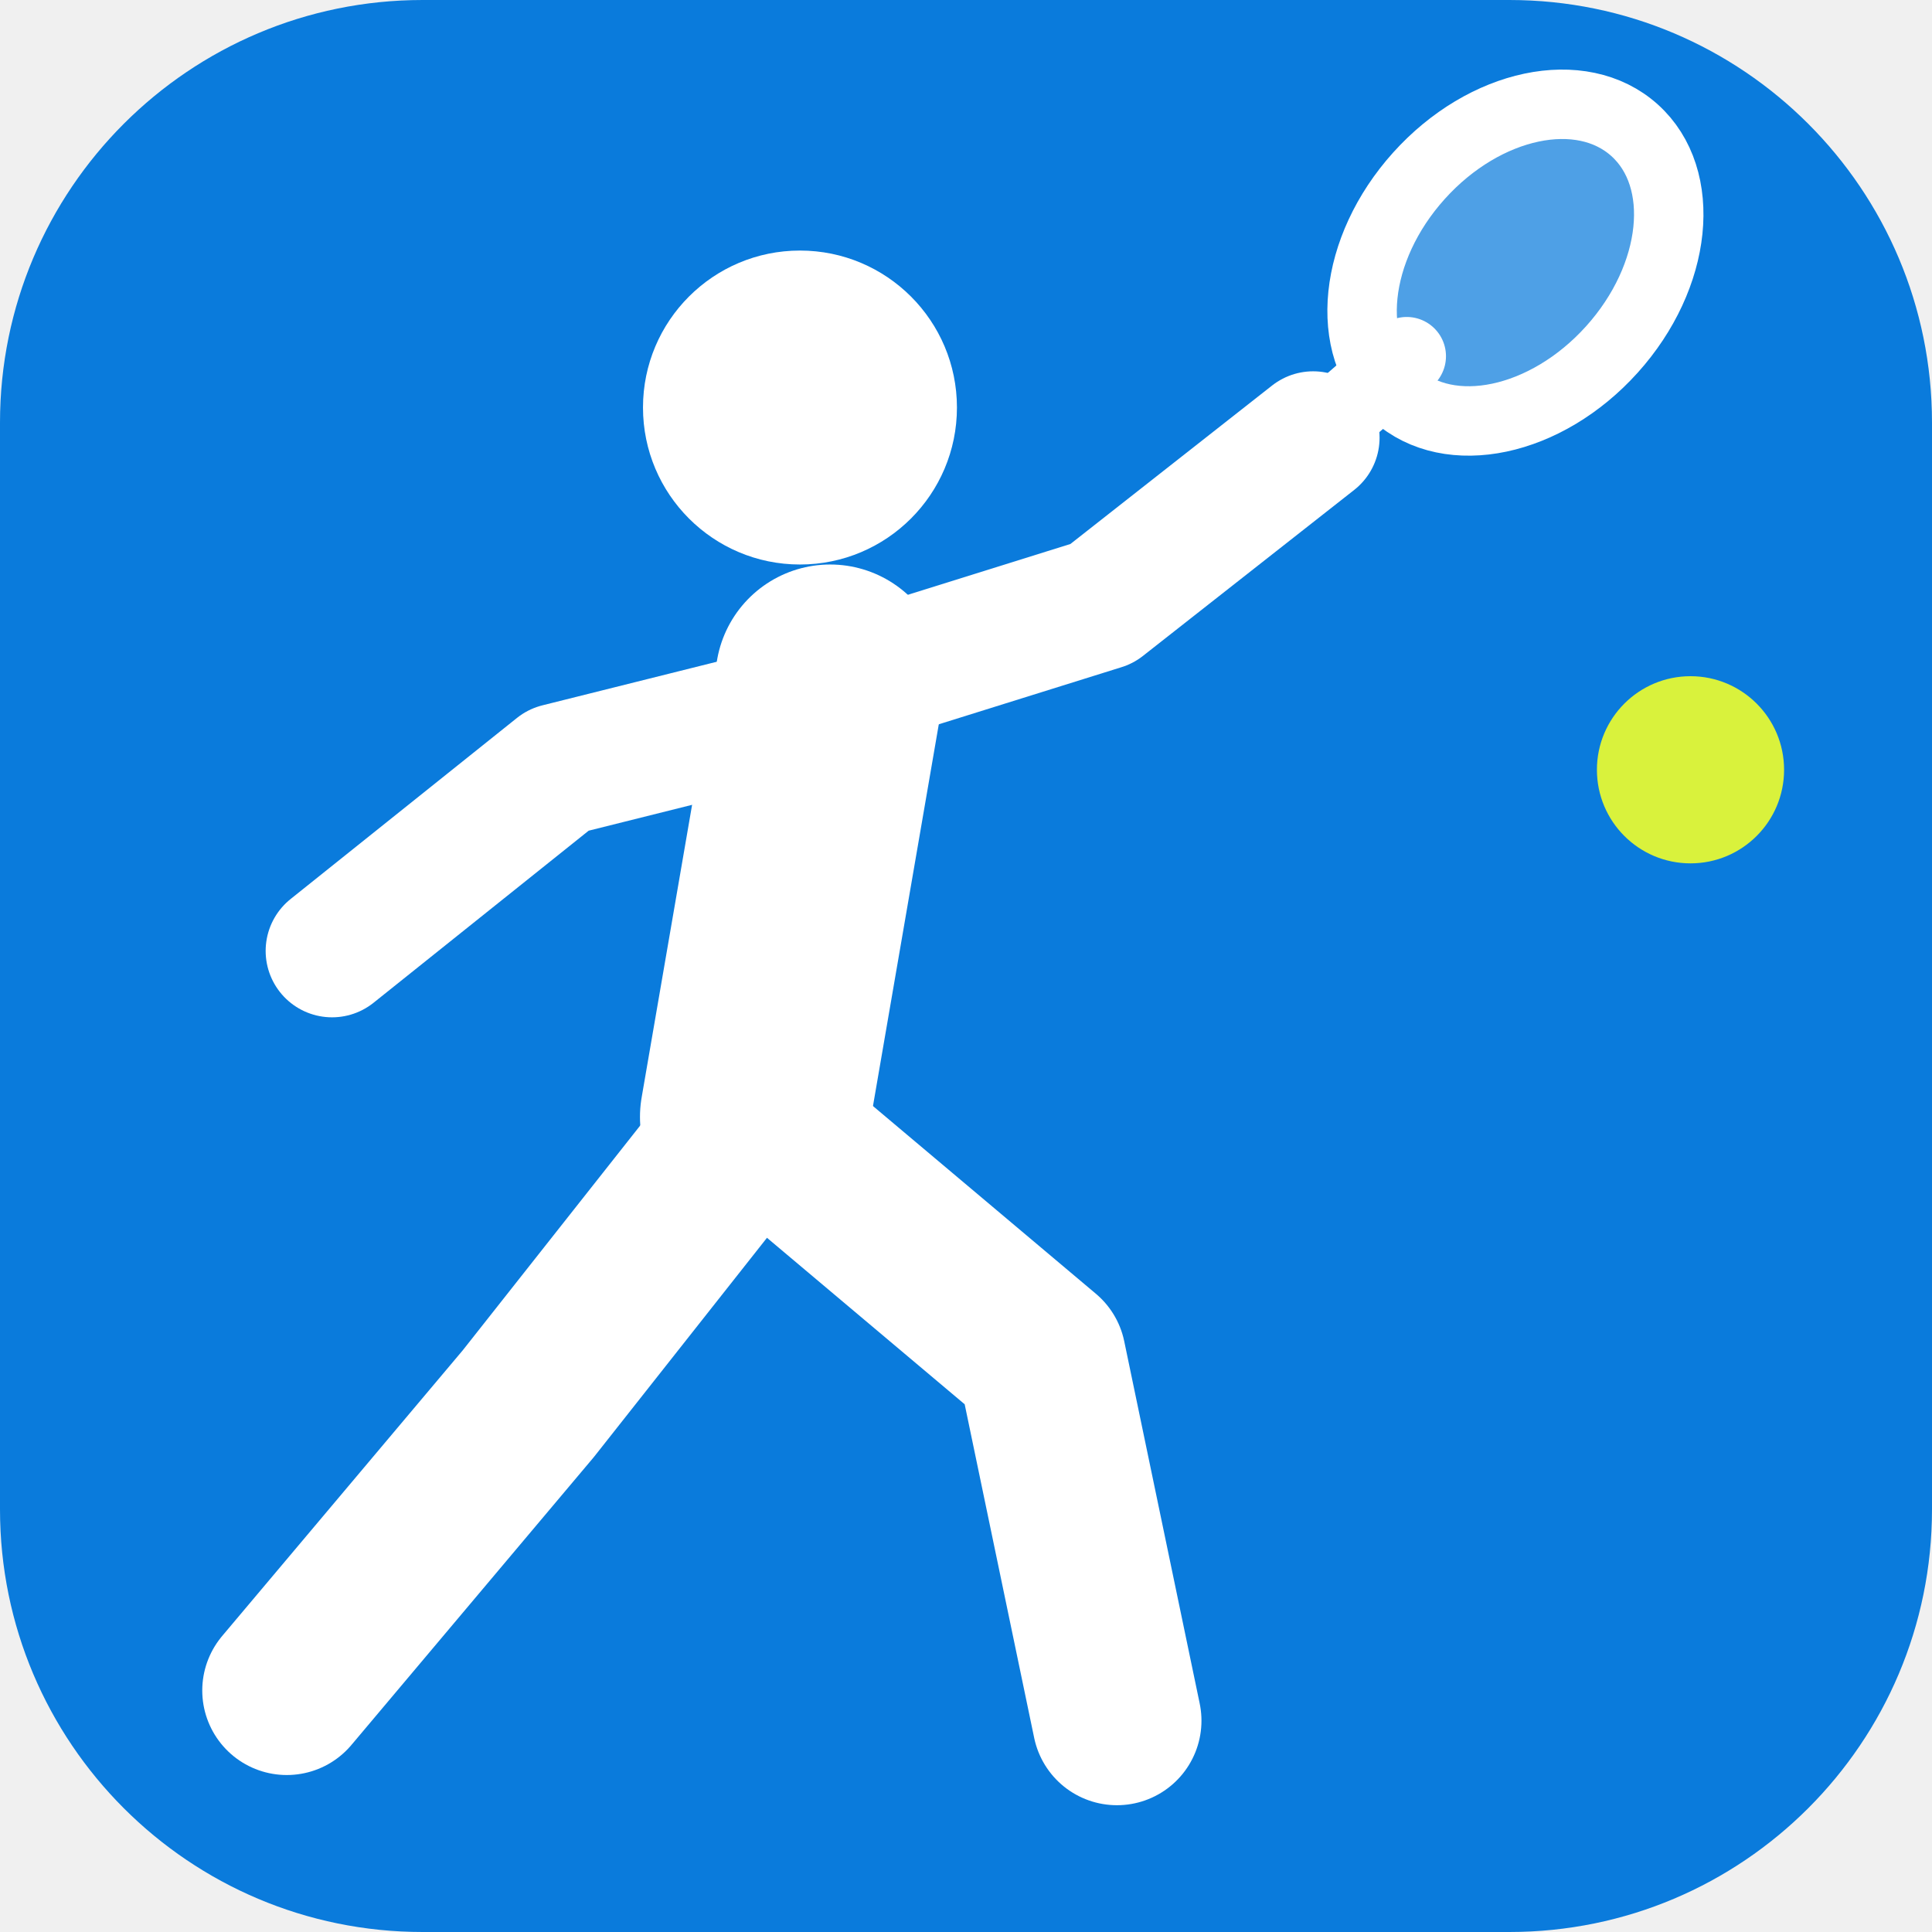
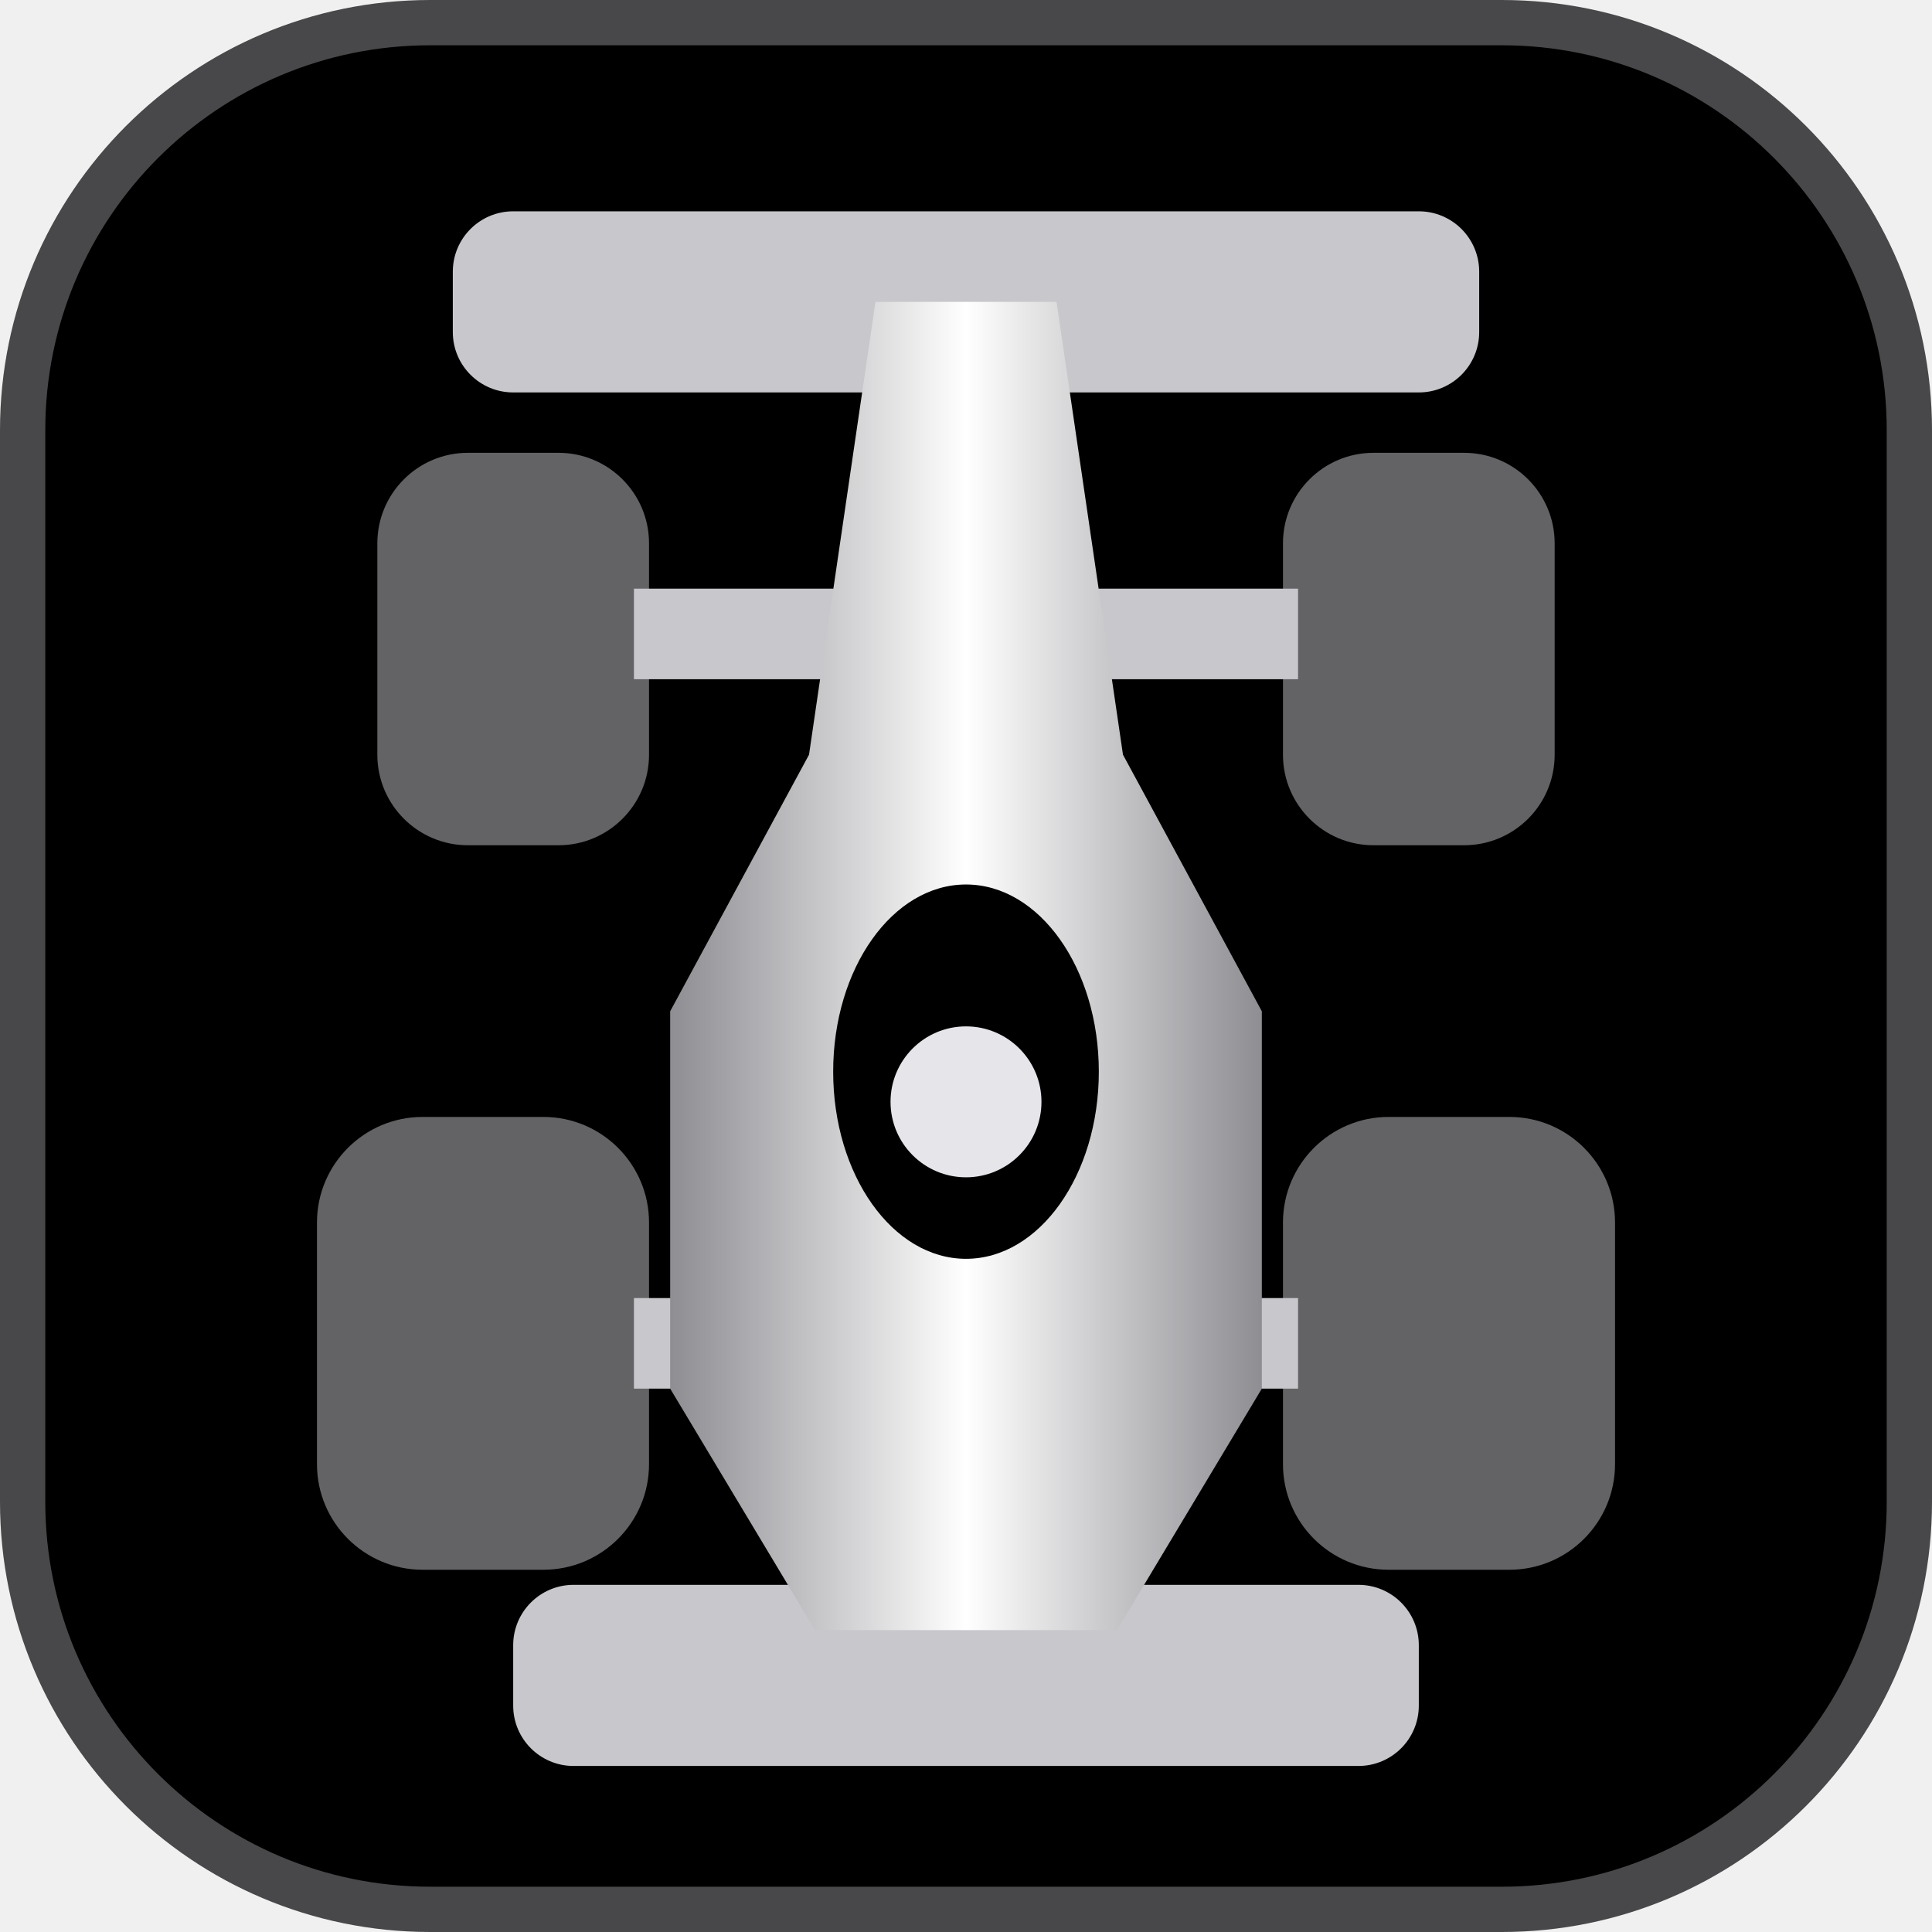
<svg xmlns="http://www.w3.org/2000/svg" viewBox="0 0 64 64">
-   <rect width="64" height="64" rx="14" fill="#0a7bdc" />
-   <g fill="none" stroke="#ffffff" stroke-linecap="round" stroke-linejoin="round">
-     <path d="M25 37 L34.5 45 L37 57" stroke-width="5.6" />
-     <path d="M25 37 L17.5 46.5 L9.5 56" stroke-width="5.6" />
-     <path d="M27.5 22.5 L25 37" stroke-width="7.6" />
-     <path d="M26.5 23.5 L18.5 25.5 L11 31.5" stroke-width="4.4" />
-     <path d="M28.5 22.5 L36.5 20 L43.5 14.5" stroke-width="4.4" />
-     <path d="M43.5 14.5 L46.6 11.8" stroke-width="2.6" />
-     <ellipse cx="50.2" cy="8.7" rx="4.3" ry="5.9" transform="rotate(42 50.2 8.7)" stroke-width="2.3" fill="#ffffff" fill-opacity=".28" />
+   <defs>
+     <linearGradient id="silver" x1="0" y1="0" x2="1" y2="0">
+       <stop offset="0" stop-color="#8e8e93" />
+       <stop offset=".5" stop-color="#ffffff" />
+       <stop offset="1" stop-color="#8e8e93" />
+     </linearGradient>
+   </defs>
+   <rect x=".75" y=".75" width="62.5" height="62.5" rx="13.5" fill="#000000" stroke="#48484a" stroke-width="1.5" />
+   <g fill="#636366">
+     <rect x="12.5" y="15" width="9" height="13" rx="3" />
+     <rect x="42.5" y="15" width="9" height="13" rx="3" />
+     <rect x="10.5" y="37" width="11" height="15" rx="3.5" />
+     <rect x="42.5" y="37" width="11" height="15" rx="3.5" />
  </g>
-   <circle cx="26.5" cy="13.5" r="5.2" fill="#ffffff" />
-   <circle cx="56" cy="25.5" r="3.1" fill="#d9f23c" />
+   <g fill="#c7c7cc">
+     <rect x="15" y="7" width="34" height="6" rx="2" />
+     <rect x="17" y="52.5" width="30" height="6" rx="2" />
+     <rect x="21" y="19.5" width="22" height="3" />
+     <rect x="21" y="43" width="22" height="3" />
+   </g>
+   <path fill="url(#silver)" d="M29 10 h6 l2.2 15 l4.6 8.5 v12.5 l-4.8 8 h-10 l-4.8 -8 v-12.5 l4.6 -8.5 z" />
+   <ellipse cx="32" cy="35.5" rx="4.4" ry="6.2" fill="#000000" />
+   <circle cx="32" cy="36.5" r="2.5" fill="#e5e5ea" />
</svg>
